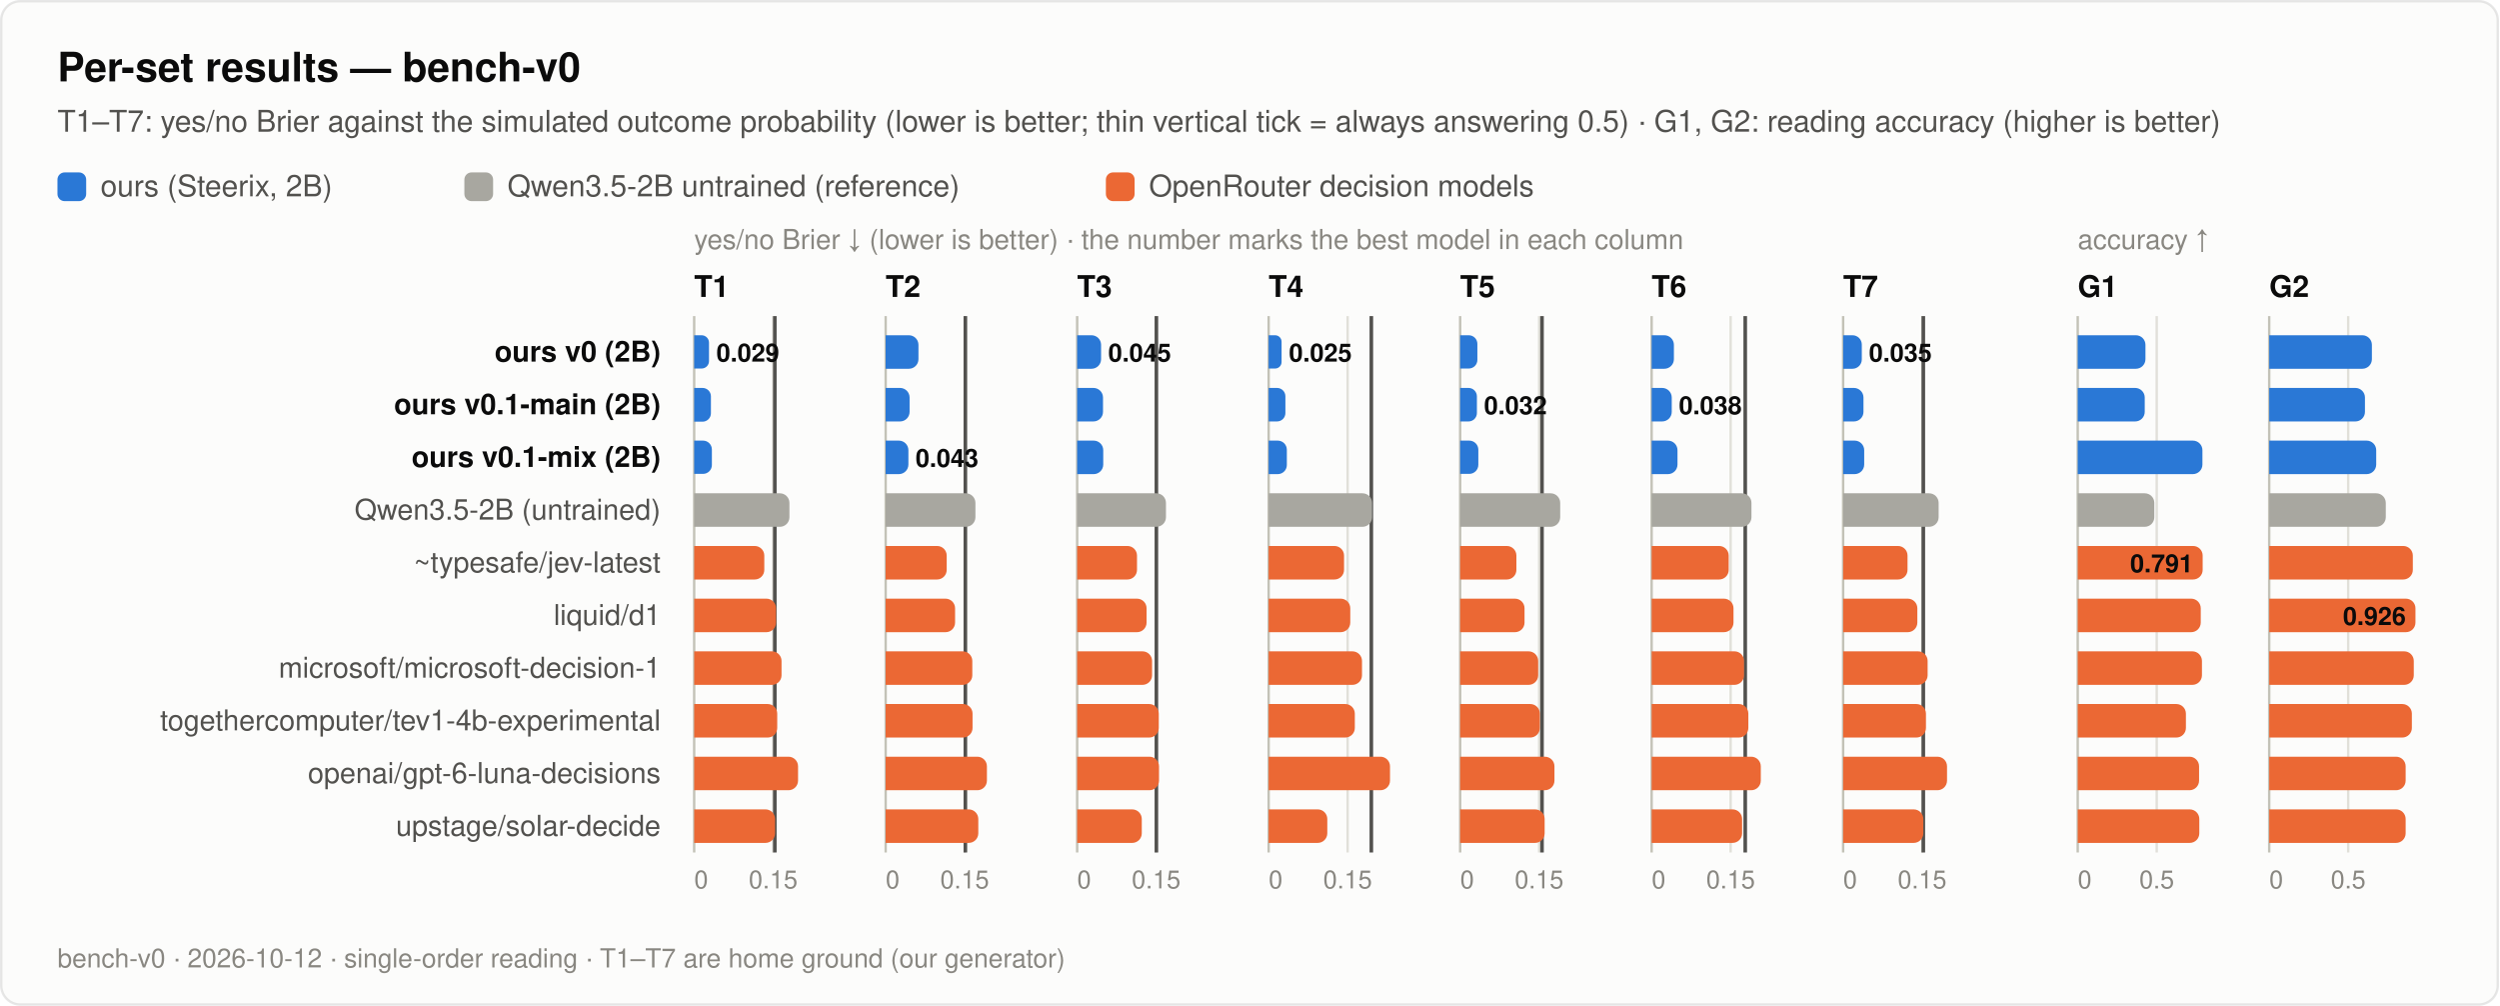
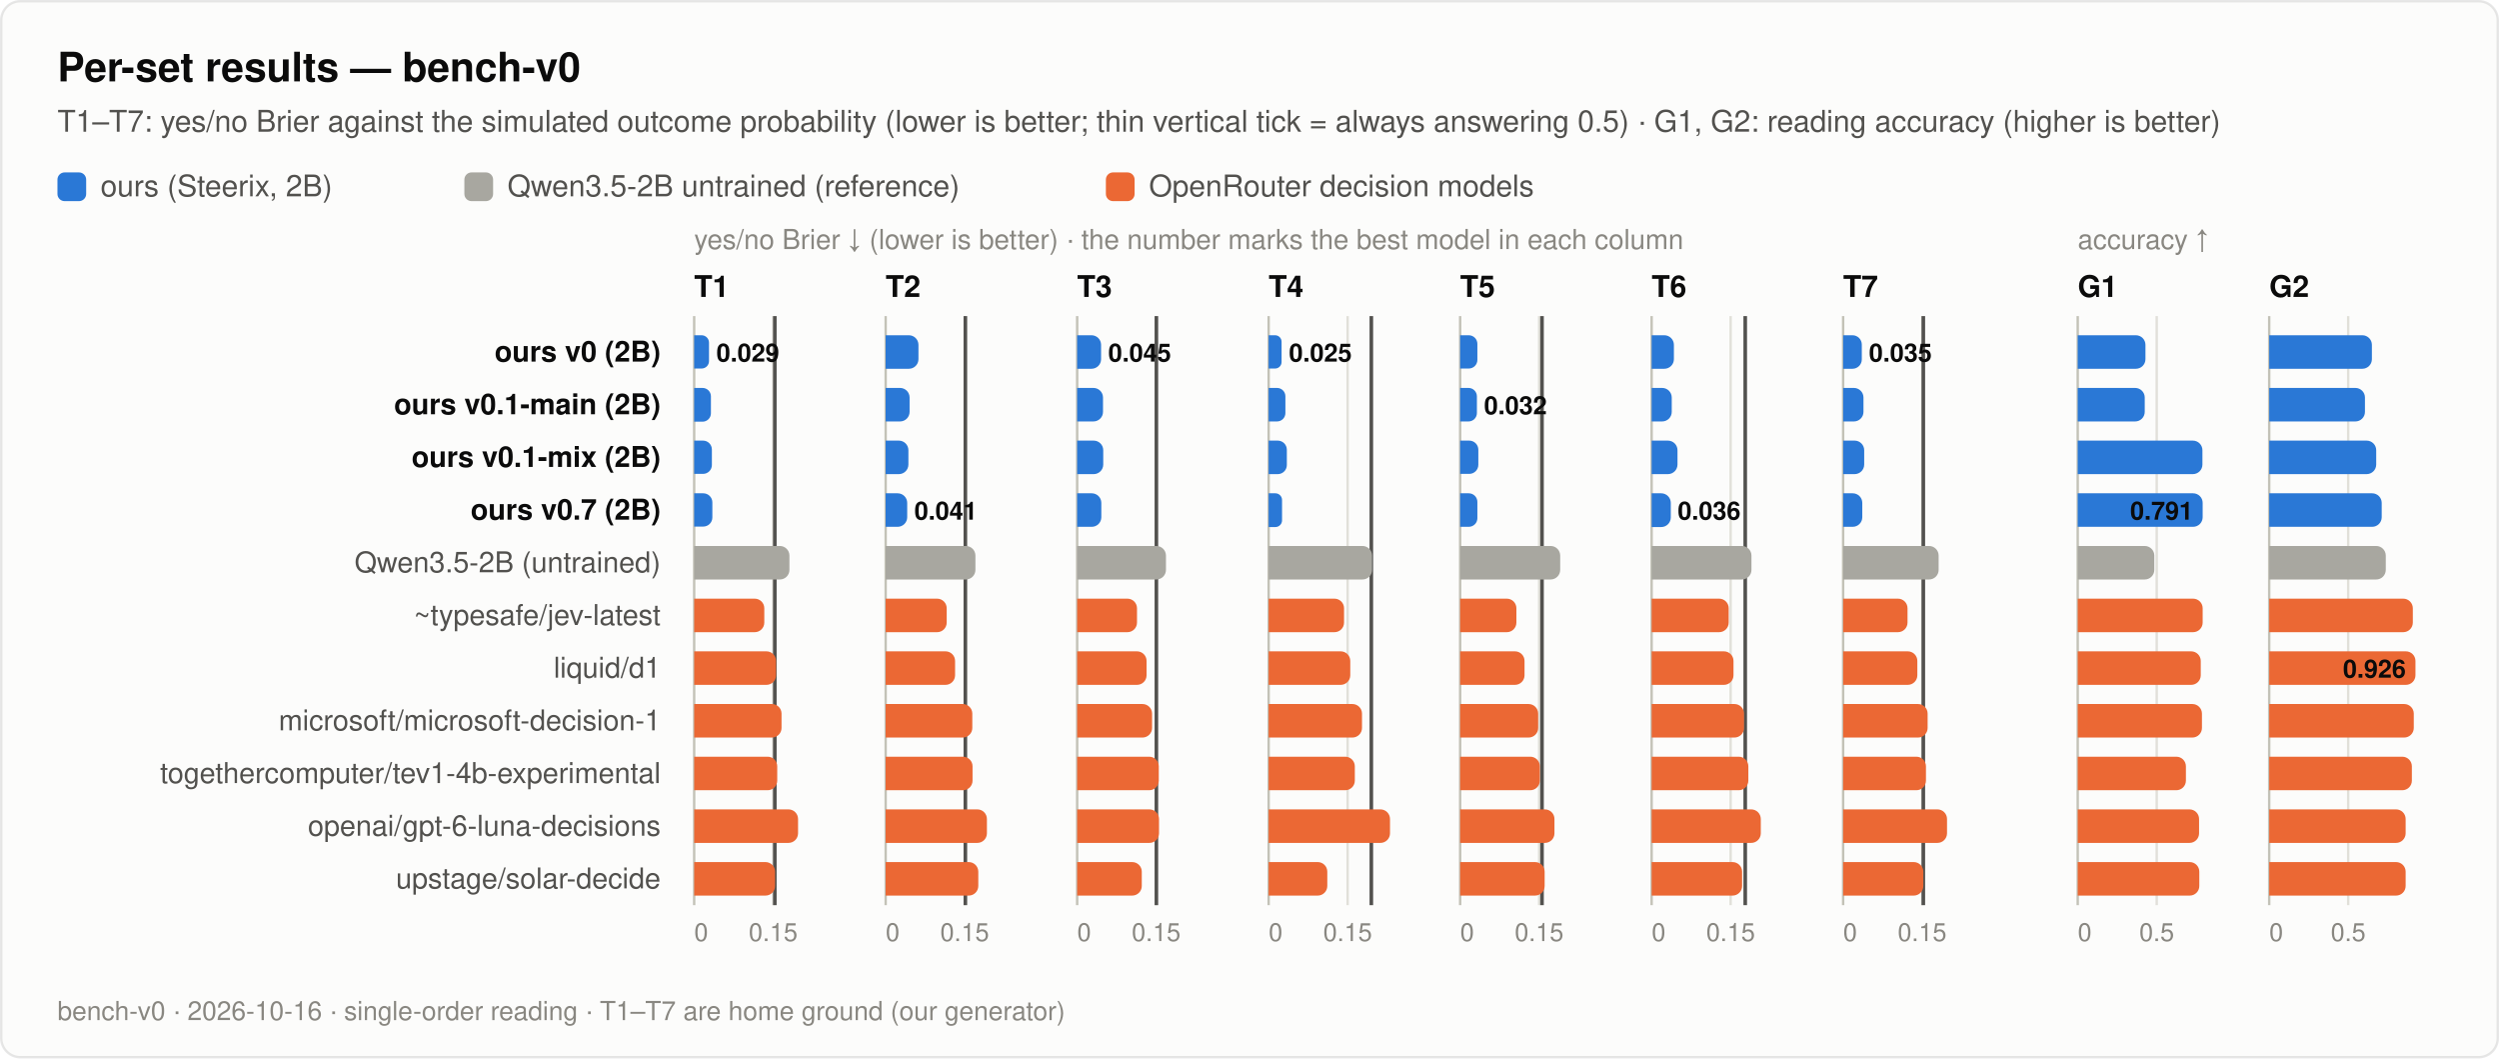
- <svg xmlns="http://www.w3.org/2000/svg" width="1044" height="420" viewBox="0 0 1044 420" role="img" aria-labelledby="t d" font-family="system-ui, -apple-system, &quot;Segoe UI&quot;, Helvetica, Arial, sans-serif">
-   <rect x="0.5" y="0.5" width="1043" height="419" rx="8" fill="#fcfcfb" stroke="rgba(11,11,11,0.10)" />
+ <svg xmlns="http://www.w3.org/2000/svg" width="1044" height="442" viewBox="0 0 1044 442" role="img" aria-labelledby="t d" font-family="system-ui, -apple-system, &quot;Segoe UI&quot;, Helvetica, Arial, sans-serif">
+   <rect x="0.5" y="0.5" width="1043" height="441" rx="8" fill="#fcfcfb" stroke="rgba(11,11,11,0.10)" />
  <text x="24" y="34" font-size="17" font-weight="600" fill="#0b0b0b">Per-set results — bench-v0</text>
  <text x="24" y="55" font-size="12.5" fill="#52514e">T1–T7: yes/no Brier against the simulated outcome probability (lower is better; thin vertical tick = always answering 0.5) · G1, G2: reading accuracy (higher is better)</text>
  <rect x="24" y="72" width="12" height="12" rx="3" fill="#2a78d6" />
  <text x="42" y="82" font-size="12.5" fill="#52514e">ours (Steerix, 2B)</text>
  <rect x="194.0" y="72" width="12" height="12" rx="3" fill="#a8a7a0" />
  <text x="212.0" y="82" font-size="12.5" fill="#52514e">Qwen3.5-2B untrained (reference)</text>
  <rect x="462.0" y="72" width="12" height="12" rx="3" fill="#eb6834" />
  <text x="480.0" y="82" font-size="12.5" fill="#52514e">OpenRouter decision models</text>
  <text x="290" y="124" font-size="12.5" font-weight="600" fill="#0b0b0b">T1</text>
-   <line x1="290" y1="132" x2="290" y2="356" stroke="#c3c2b7" stroke-width="1" />
-   <line x1="323.0" y1="132" x2="323.0" y2="356" stroke="#e1e0d9" stroke-width="1" />
-   <text x="290" y="371" font-size="10.5" fill="#898781">0</text>
-   <text x="323.0" y="371" text-anchor="middle" font-size="10.5" fill="#898781">0.15</text>
-   <line x1="323.7" y1="132" x2="323.7" y2="356" stroke="#52514e" stroke-width="1.5" />
+   <line x1="290" y1="132" x2="290" y2="378" stroke="#c3c2b7" stroke-width="1" />
+   <line x1="323.0" y1="132" x2="323.0" y2="378" stroke="#e1e0d9" stroke-width="1" />
+   <text x="290" y="393" font-size="10.5" fill="#898781">0</text>
+   <text x="323.0" y="393" text-anchor="middle" font-size="10.5" fill="#898781">0.15</text>
+   <line x1="323.7" y1="132" x2="323.7" y2="378" stroke="#52514e" stroke-width="1.5" />
  <path d="M290.0,140.0 h3.1 a3.1,3.1 0 0 1 3.1,3.1 v7.7 a3.1,3.1 0 0 1 -3.1,3.1 h-3.1 z" fill="#2a78d6" />
  <text x="299.3" y="151" font-size="10.5" font-weight="600" fill="#0b0b0b">0.029</text>
  <path d="M290.0,162.0 h3.5 a3.5,3.5 0 0 1 3.5,3.5 v7.1 a3.5,3.5 0 0 1 -3.5,3.5 h-3.5 z" fill="#2a78d6" />
  <path d="M290.0,184.0 h3.7 a3.7,3.7 0 0 1 3.7,3.7 v6.5 a3.7,3.7 0 0 1 -3.7,3.7 h-3.7 z" fill="#2a78d6" />
-   <path d="M290.0,206.0 h35.8 a4.0,4.0 0 0 1 4.0,4.0 v6.0 a4.0,4.0 0 0 1 -4.0,4.0 h-35.8 z" fill="#a8a7a0" />
-   <path d="M290.0,228.0 h25.3 a4.0,4.0 0 0 1 4.0,4.0 v6.0 a4.0,4.0 0 0 1 -4.0,4.0 h-25.3 z" fill="#eb6834" />
-   <path d="M290.0,250.0 h30.2 a4.0,4.0 0 0 1 4.0,4.0 v6.0 a4.0,4.0 0 0 1 -4.0,4.0 h-30.2 z" fill="#eb6834" />
-   <path d="M290.0,272.0 h32.5 a4.0,4.0 0 0 1 4.0,4.0 v6.0 a4.0,4.0 0 0 1 -4.0,4.0 h-32.5 z" fill="#eb6834" />
-   <path d="M290.0,294.0 h30.7 a4.0,4.0 0 0 1 4.0,4.0 v6.0 a4.0,4.0 0 0 1 -4.0,4.0 h-30.7 z" fill="#eb6834" />
-   <path d="M290.0,316.0 h39.4 a4.0,4.0 0 0 1 4.0,4.0 v6.0 a4.0,4.0 0 0 1 -4.0,4.0 h-39.4 z" fill="#eb6834" />
-   <path d="M290.0,338.0 h29.8 a4.0,4.0 0 0 1 4.0,4.0 v6.0 a4.0,4.0 0 0 1 -4.0,4.0 h-29.8 z" fill="#eb6834" />
+   <path d="M290.0,206.0 h3.8 a3.8,3.8 0 0 1 3.8,3.8 v6.3 a3.8,3.8 0 0 1 -3.8,3.8 h-3.8 z" fill="#2a78d6" />
+   <path d="M290.0,228.0 h35.8 a4.0,4.0 0 0 1 4.0,4.0 v6.0 a4.0,4.0 0 0 1 -4.0,4.0 h-35.8 z" fill="#a8a7a0" />
+   <path d="M290.0,250.0 h25.3 a4.0,4.0 0 0 1 4.0,4.0 v6.0 a4.0,4.0 0 0 1 -4.0,4.0 h-25.3 z" fill="#eb6834" />
+   <path d="M290.0,272.0 h30.2 a4.0,4.0 0 0 1 4.0,4.0 v6.0 a4.0,4.0 0 0 1 -4.0,4.0 h-30.2 z" fill="#eb6834" />
+   <path d="M290.0,294.0 h32.5 a4.0,4.0 0 0 1 4.0,4.0 v6.0 a4.0,4.0 0 0 1 -4.0,4.0 h-32.5 z" fill="#eb6834" />
+   <path d="M290.0,316.0 h30.7 a4.0,4.0 0 0 1 4.0,4.0 v6.0 a4.0,4.0 0 0 1 -4.0,4.0 h-30.7 z" fill="#eb6834" />
+   <path d="M290.0,338.0 h39.4 a4.0,4.0 0 0 1 4.0,4.0 v6.0 a4.0,4.0 0 0 1 -4.0,4.0 h-39.4 z" fill="#eb6834" />
+   <path d="M290.0,360.0 h29.8 a4.0,4.0 0 0 1 4.0,4.0 v6.0 a4.0,4.0 0 0 1 -4.0,4.0 h-29.8 z" fill="#eb6834" />
  <text x="370" y="124" font-size="12.5" font-weight="600" fill="#0b0b0b">T2</text>
-   <line x1="370" y1="132" x2="370" y2="356" stroke="#c3c2b7" stroke-width="1" />
-   <line x1="403.0" y1="132" x2="403.0" y2="356" stroke="#e1e0d9" stroke-width="1" />
-   <text x="370" y="371" font-size="10.5" fill="#898781">0</text>
-   <text x="403.0" y="371" text-anchor="middle" font-size="10.5" fill="#898781">0.15</text>
-   <line x1="403.3" y1="132" x2="403.3" y2="356" stroke="#52514e" stroke-width="1.5" />
+   <line x1="370" y1="132" x2="370" y2="378" stroke="#c3c2b7" stroke-width="1" />
+   <line x1="403.0" y1="132" x2="403.0" y2="378" stroke="#e1e0d9" stroke-width="1" />
+   <text x="370" y="393" font-size="10.5" fill="#898781">0</text>
+   <text x="403.0" y="393" text-anchor="middle" font-size="10.5" fill="#898781">0.15</text>
+   <line x1="403.3" y1="132" x2="403.3" y2="378" stroke="#52514e" stroke-width="1.5" />
  <path d="M370.0,140.0 h9.7 a4.0,4.0 0 0 1 4.0,4.0 v6.0 a4.0,4.0 0 0 1 -4.0,4.0 h-9.7 z" fill="#2a78d6" />
  <path d="M370.0,162.0 h6.0 a4.0,4.0 0 0 1 4.0,4.0 v6.0 a4.0,4.0 0 0 1 -4.0,4.0 h-6.0 z" fill="#2a78d6" />
  <path d="M370.0,184.0 h5.5 a4.0,4.0 0 0 1 4.0,4.0 v6.0 a4.0,4.0 0 0 1 -4.0,4.0 h-5.5 z" fill="#2a78d6" />
-   <text x="382.5" y="195" font-size="10.5" font-weight="600" fill="#0b0b0b">0.043</text>
-   <path d="M370.0,206.0 h33.5 a4.0,4.0 0 0 1 4.0,4.0 v6.0 a4.0,4.0 0 0 1 -4.0,4.0 h-33.5 z" fill="#a8a7a0" />
-   <path d="M370.0,228.0 h21.5 a4.0,4.0 0 0 1 4.0,4.0 v6.0 a4.0,4.0 0 0 1 -4.0,4.0 h-21.5 z" fill="#eb6834" />
-   <path d="M370.0,250.0 h25.0 a4.0,4.0 0 0 1 4.0,4.0 v6.0 a4.0,4.0 0 0 1 -4.0,4.0 h-25.0 z" fill="#eb6834" />
-   <path d="M370.0,272.0 h32.2 a4.0,4.0 0 0 1 4.0,4.0 v6.0 a4.0,4.0 0 0 1 -4.0,4.0 h-32.2 z" fill="#eb6834" />
-   <path d="M370.0,294.0 h32.3 a4.0,4.0 0 0 1 4.0,4.0 v6.0 a4.0,4.0 0 0 1 -4.0,4.0 h-32.3 z" fill="#eb6834" />
-   <path d="M370.0,316.0 h38.3 a4.0,4.0 0 0 1 4.0,4.0 v6.0 a4.0,4.0 0 0 1 -4.0,4.0 h-38.3 z" fill="#eb6834" />
-   <path d="M370.0,338.0 h34.7 a4.0,4.0 0 0 1 4.0,4.0 v6.0 a4.0,4.0 0 0 1 -4.0,4.0 h-34.7 z" fill="#eb6834" />
+   <path d="M370.0,206.0 h5.0 a4.0,4.0 0 0 1 4.0,4.0 v6.0 a4.0,4.0 0 0 1 -4.0,4.0 h-5.0 z" fill="#2a78d6" />
+   <text x="382.0" y="217" font-size="10.5" font-weight="600" fill="#0b0b0b">0.041</text>
+   <path d="M370.0,228.0 h33.5 a4.0,4.0 0 0 1 4.0,4.0 v6.0 a4.0,4.0 0 0 1 -4.0,4.0 h-33.5 z" fill="#a8a7a0" />
+   <path d="M370.0,250.0 h21.5 a4.0,4.0 0 0 1 4.0,4.0 v6.0 a4.0,4.0 0 0 1 -4.0,4.0 h-21.5 z" fill="#eb6834" />
+   <path d="M370.0,272.0 h25.0 a4.0,4.0 0 0 1 4.0,4.0 v6.0 a4.0,4.0 0 0 1 -4.0,4.0 h-25.0 z" fill="#eb6834" />
+   <path d="M370.0,294.0 h32.2 a4.0,4.0 0 0 1 4.0,4.0 v6.0 a4.0,4.0 0 0 1 -4.0,4.0 h-32.2 z" fill="#eb6834" />
+   <path d="M370.0,316.0 h32.3 a4.0,4.0 0 0 1 4.0,4.0 v6.0 a4.0,4.0 0 0 1 -4.0,4.0 h-32.3 z" fill="#eb6834" />
+   <path d="M370.0,338.0 h38.3 a4.0,4.0 0 0 1 4.0,4.0 v6.0 a4.0,4.0 0 0 1 -4.0,4.0 h-38.3 z" fill="#eb6834" />
+   <path d="M370.0,360.0 h34.7 a4.0,4.0 0 0 1 4.0,4.0 v6.0 a4.0,4.0 0 0 1 -4.0,4.0 h-34.7 z" fill="#eb6834" />
  <text x="450" y="124" font-size="12.5" font-weight="600" fill="#0b0b0b">T3</text>
-   <line x1="450" y1="132" x2="450" y2="356" stroke="#c3c2b7" stroke-width="1" />
-   <line x1="483.0" y1="132" x2="483.0" y2="356" stroke="#e1e0d9" stroke-width="1" />
-   <text x="450" y="371" font-size="10.5" fill="#898781">0</text>
-   <text x="483.0" y="371" text-anchor="middle" font-size="10.5" fill="#898781">0.15</text>
-   <line x1="483.1" y1="132" x2="483.1" y2="356" stroke="#52514e" stroke-width="1.5" />
+   <line x1="450" y1="132" x2="450" y2="378" stroke="#c3c2b7" stroke-width="1" />
+   <line x1="483.0" y1="132" x2="483.0" y2="378" stroke="#e1e0d9" stroke-width="1" />
+   <text x="450" y="393" font-size="10.5" fill="#898781">0</text>
+   <text x="483.0" y="393" text-anchor="middle" font-size="10.5" fill="#898781">0.15</text>
+   <line x1="483.1" y1="132" x2="483.1" y2="378" stroke="#52514e" stroke-width="1.5" />
  <path d="M450.0,140.0 h6.0 a4.0,4.0 0 0 1 4.0,4.0 v6.0 a4.0,4.0 0 0 1 -4.0,4.0 h-6.0 z" fill="#2a78d6" />
  <text x="463.0" y="151" font-size="10.5" font-weight="600" fill="#0b0b0b">0.045</text>
  <path d="M450.0,162.0 h6.8 a4.0,4.0 0 0 1 4.0,4.0 v6.0 a4.0,4.0 0 0 1 -4.0,4.0 h-6.8 z" fill="#2a78d6" />
  <path d="M450.0,184.0 h6.9 a4.0,4.0 0 0 1 4.0,4.0 v6.0 a4.0,4.0 0 0 1 -4.0,4.0 h-6.9 z" fill="#2a78d6" />
-   <path d="M450.0,206.0 h33.1 a4.0,4.0 0 0 1 4.0,4.0 v6.0 a4.0,4.0 0 0 1 -4.0,4.0 h-33.1 z" fill="#a8a7a0" />
-   <path d="M450.0,228.0 h21.0 a4.0,4.0 0 0 1 4.0,4.0 v6.0 a4.0,4.0 0 0 1 -4.0,4.0 h-21.0 z" fill="#eb6834" />
-   <path d="M450.0,250.0 h25.0 a4.0,4.0 0 0 1 4.0,4.0 v6.0 a4.0,4.0 0 0 1 -4.0,4.0 h-25.0 z" fill="#eb6834" />
-   <path d="M450.0,272.0 h27.3 a4.0,4.0 0 0 1 4.0,4.0 v6.0 a4.0,4.0 0 0 1 -4.0,4.0 h-27.3 z" fill="#eb6834" />
-   <path d="M450.0,294.0 h30.1 a4.0,4.0 0 0 1 4.0,4.0 v6.0 a4.0,4.0 0 0 1 -4.0,4.0 h-30.1 z" fill="#eb6834" />
-   <path d="M450.0,316.0 h30.2 a4.0,4.0 0 0 1 4.0,4.0 v6.0 a4.0,4.0 0 0 1 -4.0,4.0 h-30.2 z" fill="#eb6834" />
-   <path d="M450.0,338.0 h23.0 a4.0,4.0 0 0 1 4.0,4.0 v6.0 a4.0,4.0 0 0 1 -4.0,4.0 h-23.0 z" fill="#eb6834" />
+   <path d="M450.0,206.0 h6.1 a4.0,4.0 0 0 1 4.0,4.0 v6.0 a4.0,4.0 0 0 1 -4.0,4.0 h-6.1 z" fill="#2a78d6" />
+   <path d="M450.0,228.0 h33.1 a4.0,4.0 0 0 1 4.0,4.0 v6.0 a4.0,4.0 0 0 1 -4.0,4.0 h-33.1 z" fill="#a8a7a0" />
+   <path d="M450.0,250.0 h21.0 a4.0,4.0 0 0 1 4.0,4.0 v6.0 a4.0,4.0 0 0 1 -4.0,4.0 h-21.0 z" fill="#eb6834" />
+   <path d="M450.0,272.0 h25.0 a4.0,4.0 0 0 1 4.0,4.0 v6.0 a4.0,4.0 0 0 1 -4.0,4.0 h-25.0 z" fill="#eb6834" />
+   <path d="M450.0,294.0 h27.3 a4.0,4.0 0 0 1 4.0,4.0 v6.0 a4.0,4.0 0 0 1 -4.0,4.0 h-27.3 z" fill="#eb6834" />
+   <path d="M450.0,316.0 h30.1 a4.0,4.0 0 0 1 4.0,4.0 v6.0 a4.0,4.0 0 0 1 -4.0,4.0 h-30.1 z" fill="#eb6834" />
+   <path d="M450.0,338.0 h30.2 a4.0,4.0 0 0 1 4.0,4.0 v6.0 a4.0,4.0 0 0 1 -4.0,4.0 h-30.2 z" fill="#eb6834" />
+   <path d="M450.0,360.0 h23.0 a4.0,4.0 0 0 1 4.0,4.0 v6.0 a4.0,4.0 0 0 1 -4.0,4.0 h-23.0 z" fill="#eb6834" />
  <text x="530" y="124" font-size="12.5" font-weight="600" fill="#0b0b0b">T4</text>
-   <line x1="530" y1="132" x2="530" y2="356" stroke="#c3c2b7" stroke-width="1" />
-   <line x1="563.0" y1="132" x2="563.0" y2="356" stroke="#e1e0d9" stroke-width="1" />
-   <text x="530" y="371" font-size="10.5" fill="#898781">0</text>
-   <text x="563.0" y="371" text-anchor="middle" font-size="10.5" fill="#898781">0.15</text>
-   <line x1="572.9" y1="132" x2="572.9" y2="356" stroke="#52514e" stroke-width="1.5" />
+   <line x1="530" y1="132" x2="530" y2="378" stroke="#c3c2b7" stroke-width="1" />
+   <line x1="563.0" y1="132" x2="563.0" y2="378" stroke="#e1e0d9" stroke-width="1" />
+   <text x="530" y="393" font-size="10.5" fill="#898781">0</text>
+   <text x="563.0" y="393" text-anchor="middle" font-size="10.5" fill="#898781">0.15</text>
+   <line x1="572.9" y1="132" x2="572.9" y2="378" stroke="#52514e" stroke-width="1.5" />
  <path d="M530.0,140.0 h2.7 a2.7,2.7 0 0 1 2.7,2.7 v8.5 a2.7,2.7 0 0 1 -2.7,2.7 h-2.7 z" fill="#2a78d6" />
  <text x="538.5" y="151" font-size="10.5" font-weight="600" fill="#0b0b0b">0.025</text>
  <path d="M530.0,162.0 h3.5 a3.5,3.5 0 0 1 3.5,3.5 v7.0 a3.5,3.5 0 0 1 -3.5,3.5 h-3.5 z" fill="#2a78d6" />
  <path d="M530.0,184.0 h3.8 a3.8,3.8 0 0 1 3.8,3.8 v6.4 a3.8,3.8 0 0 1 -3.8,3.8 h-3.8 z" fill="#2a78d6" />
-   <path d="M530.0,206.0 h39.2 a4.0,4.0 0 0 1 4.0,4.0 v6.0 a4.0,4.0 0 0 1 -4.0,4.0 h-39.2 z" fill="#a8a7a0" />
-   <path d="M530.0,228.0 h27.5 a4.0,4.0 0 0 1 4.0,4.0 v6.0 a4.0,4.0 0 0 1 -4.0,4.0 h-27.5 z" fill="#eb6834" />
-   <path d="M530.0,250.0 h30.1 a4.0,4.0 0 0 1 4.0,4.0 v6.0 a4.0,4.0 0 0 1 -4.0,4.0 h-30.1 z" fill="#eb6834" />
-   <path d="M530.0,272.0 h35.0 a4.0,4.0 0 0 1 4.0,4.0 v6.0 a4.0,4.0 0 0 1 -4.0,4.0 h-35.0 z" fill="#eb6834" />
-   <path d="M530.0,294.0 h32.0 a4.0,4.0 0 0 1 4.0,4.0 v6.0 a4.0,4.0 0 0 1 -4.0,4.0 h-32.0 z" fill="#eb6834" />
-   <path d="M530.0,316.0 h46.7 a4.0,4.0 0 0 1 4.0,4.0 v6.0 a4.0,4.0 0 0 1 -4.0,4.0 h-46.7 z" fill="#eb6834" />
-   <path d="M530.0,338.0 h20.5 a4.0,4.0 0 0 1 4.0,4.0 v6.0 a4.0,4.0 0 0 1 -4.0,4.0 h-20.5 z" fill="#eb6834" />
+   <path d="M530.0,206.0 h2.8 a2.8,2.8 0 0 1 2.8,2.8 v8.5 a2.8,2.8 0 0 1 -2.8,2.8 h-2.8 z" fill="#2a78d6" />
+   <path d="M530.0,228.0 h39.2 a4.0,4.0 0 0 1 4.0,4.0 v6.0 a4.0,4.0 0 0 1 -4.0,4.0 h-39.2 z" fill="#a8a7a0" />
+   <path d="M530.0,250.0 h27.5 a4.0,4.0 0 0 1 4.0,4.0 v6.0 a4.0,4.0 0 0 1 -4.0,4.0 h-27.5 z" fill="#eb6834" />
+   <path d="M530.0,272.0 h30.1 a4.0,4.0 0 0 1 4.0,4.0 v6.0 a4.0,4.0 0 0 1 -4.0,4.0 h-30.1 z" fill="#eb6834" />
+   <path d="M530.0,294.0 h35.0 a4.0,4.0 0 0 1 4.0,4.0 v6.0 a4.0,4.0 0 0 1 -4.0,4.0 h-35.0 z" fill="#eb6834" />
+   <path d="M530.0,316.0 h32.0 a4.0,4.0 0 0 1 4.0,4.0 v6.0 a4.0,4.0 0 0 1 -4.0,4.0 h-32.0 z" fill="#eb6834" />
+   <path d="M530.0,338.0 h46.7 a4.0,4.0 0 0 1 4.0,4.0 v6.0 a4.0,4.0 0 0 1 -4.0,4.0 h-46.7 z" fill="#eb6834" />
+   <path d="M530.0,360.0 h20.5 a4.0,4.0 0 0 1 4.0,4.0 v6.0 a4.0,4.0 0 0 1 -4.0,4.0 h-20.5 z" fill="#eb6834" />
  <text x="610" y="124" font-size="12.5" font-weight="600" fill="#0b0b0b">T5</text>
-   <line x1="610" y1="132" x2="610" y2="356" stroke="#c3c2b7" stroke-width="1" />
-   <line x1="643.0" y1="132" x2="643.0" y2="356" stroke="#e1e0d9" stroke-width="1" />
-   <text x="610" y="371" font-size="10.5" fill="#898781">0</text>
-   <text x="643.0" y="371" text-anchor="middle" font-size="10.5" fill="#898781">0.15</text>
-   <line x1="644.2" y1="132" x2="644.2" y2="356" stroke="#52514e" stroke-width="1.5" />
+   <line x1="610" y1="132" x2="610" y2="378" stroke="#c3c2b7" stroke-width="1" />
+   <line x1="643.0" y1="132" x2="643.0" y2="378" stroke="#e1e0d9" stroke-width="1" />
+   <text x="610" y="393" font-size="10.5" fill="#898781">0</text>
+   <text x="643.0" y="393" text-anchor="middle" font-size="10.5" fill="#898781">0.15</text>
+   <line x1="644.2" y1="132" x2="644.2" y2="378" stroke="#52514e" stroke-width="1.5" />
  <path d="M610.0,140.0 h3.6 a3.6,3.6 0 0 1 3.6,3.6 v6.7 a3.6,3.6 0 0 1 -3.6,3.6 h-3.6 z" fill="#2a78d6" />
  <path d="M610.0,162.0 h3.5 a3.5,3.5 0 0 1 3.5,3.5 v7.0 a3.5,3.5 0 0 1 -3.5,3.5 h-3.5 z" fill="#2a78d6" />
  <text x="620.0" y="173" font-size="10.5" font-weight="600" fill="#0b0b0b">0.032</text>
  <path d="M610.0,184.0 h3.8 a3.8,3.8 0 0 1 3.8,3.8 v6.3 a3.8,3.8 0 0 1 -3.8,3.8 h-3.8 z" fill="#2a78d6" />
-   <path d="M610.0,206.0 h37.8 a4.0,4.0 0 0 1 4.0,4.0 v6.0 a4.0,4.0 0 0 1 -4.0,4.0 h-37.8 z" fill="#a8a7a0" />
-   <path d="M610.0,228.0 h19.5 a4.0,4.0 0 0 1 4.0,4.0 v6.0 a4.0,4.0 0 0 1 -4.0,4.0 h-19.5 z" fill="#eb6834" />
-   <path d="M610.0,250.0 h22.9 a4.0,4.0 0 0 1 4.0,4.0 v6.0 a4.0,4.0 0 0 1 -4.0,4.0 h-22.9 z" fill="#eb6834" />
-   <path d="M610.0,272.0 h28.6 a4.0,4.0 0 0 1 4.0,4.0 v6.0 a4.0,4.0 0 0 1 -4.0,4.0 h-28.6 z" fill="#eb6834" />
-   <path d="M610.0,294.0 h29.3 a4.0,4.0 0 0 1 4.0,4.0 v6.0 a4.0,4.0 0 0 1 -4.0,4.0 h-29.3 z" fill="#eb6834" />
-   <path d="M610.0,316.0 h35.4 a4.0,4.0 0 0 1 4.0,4.0 v6.0 a4.0,4.0 0 0 1 -4.0,4.0 h-35.4 z" fill="#eb6834" />
-   <path d="M610.0,338.0 h31.3 a4.0,4.0 0 0 1 4.0,4.0 v6.0 a4.0,4.0 0 0 1 -4.0,4.0 h-31.3 z" fill="#eb6834" />
+   <path d="M610.0,206.0 h3.6 a3.6,3.6 0 0 1 3.6,3.6 v6.8 a3.6,3.6 0 0 1 -3.6,3.6 h-3.6 z" fill="#2a78d6" />
+   <path d="M610.0,228.0 h37.8 a4.0,4.0 0 0 1 4.0,4.0 v6.0 a4.0,4.0 0 0 1 -4.0,4.0 h-37.8 z" fill="#a8a7a0" />
+   <path d="M610.0,250.0 h19.5 a4.0,4.0 0 0 1 4.0,4.0 v6.0 a4.0,4.0 0 0 1 -4.0,4.0 h-19.5 z" fill="#eb6834" />
+   <path d="M610.0,272.0 h22.9 a4.0,4.0 0 0 1 4.0,4.0 v6.0 a4.0,4.0 0 0 1 -4.0,4.0 h-22.9 z" fill="#eb6834" />
+   <path d="M610.0,294.0 h28.6 a4.0,4.0 0 0 1 4.0,4.0 v6.0 a4.0,4.0 0 0 1 -4.0,4.0 h-28.6 z" fill="#eb6834" />
+   <path d="M610.0,316.0 h29.3 a4.0,4.0 0 0 1 4.0,4.0 v6.0 a4.0,4.0 0 0 1 -4.0,4.0 h-29.3 z" fill="#eb6834" />
+   <path d="M610.0,338.0 h35.4 a4.0,4.0 0 0 1 4.0,4.0 v6.0 a4.0,4.0 0 0 1 -4.0,4.0 h-35.4 z" fill="#eb6834" />
+   <path d="M610.0,360.0 h31.3 a4.0,4.0 0 0 1 4.0,4.0 v6.0 a4.0,4.0 0 0 1 -4.0,4.0 h-31.3 z" fill="#eb6834" />
  <text x="690" y="124" font-size="12.5" font-weight="600" fill="#0b0b0b">T6</text>
-   <line x1="690" y1="132" x2="690" y2="356" stroke="#c3c2b7" stroke-width="1" />
-   <line x1="723.0" y1="132" x2="723.0" y2="356" stroke="#e1e0d9" stroke-width="1" />
-   <text x="690" y="371" font-size="10.5" fill="#898781">0</text>
-   <text x="723.0" y="371" text-anchor="middle" font-size="10.5" fill="#898781">0.15</text>
-   <line x1="729.1" y1="132" x2="729.1" y2="356" stroke="#52514e" stroke-width="1.5" />
+   <line x1="690" y1="132" x2="690" y2="378" stroke="#c3c2b7" stroke-width="1" />
+   <line x1="723.0" y1="132" x2="723.0" y2="378" stroke="#e1e0d9" stroke-width="1" />
+   <text x="690" y="393" font-size="10.5" fill="#898781">0</text>
+   <text x="723.0" y="393" text-anchor="middle" font-size="10.5" fill="#898781">0.15</text>
+   <line x1="729.1" y1="132" x2="729.1" y2="378" stroke="#52514e" stroke-width="1.5" />
  <path d="M690.0,140.0 h5.3 a4.0,4.0 0 0 1 4.0,4.0 v6.0 a4.0,4.0 0 0 1 -4.0,4.0 h-5.3 z" fill="#2a78d6" />
  <path d="M690.0,162.0 h4.4 a4.0,4.0 0 0 1 4.0,4.0 v6.0 a4.0,4.0 0 0 1 -4.0,4.0 h-4.4 z" fill="#2a78d6" />
-   <text x="701.4" y="173" font-size="10.5" font-weight="600" fill="#0b0b0b">0.038</text>
  <path d="M690.0,184.0 h6.8 a4.0,4.0 0 0 1 4.0,4.0 v6.0 a4.0,4.0 0 0 1 -4.0,4.0 h-6.8 z" fill="#2a78d6" />
-   <path d="M690.0,206.0 h37.7 a4.0,4.0 0 0 1 4.0,4.0 v6.0 a4.0,4.0 0 0 1 -4.0,4.0 h-37.7 z" fill="#a8a7a0" />
-   <path d="M690.0,228.0 h28.2 a4.0,4.0 0 0 1 4.0,4.0 v6.0 a4.0,4.0 0 0 1 -4.0,4.0 h-28.2 z" fill="#eb6834" />
-   <path d="M690.0,250.0 h30.2 a4.0,4.0 0 0 1 4.0,4.0 v6.0 a4.0,4.0 0 0 1 -4.0,4.0 h-30.2 z" fill="#eb6834" />
-   <path d="M690.0,272.0 h34.6 a4.0,4.0 0 0 1 4.0,4.0 v6.0 a4.0,4.0 0 0 1 -4.0,4.0 h-34.6 z" fill="#eb6834" />
-   <path d="M690.0,294.0 h36.4 a4.0,4.0 0 0 1 4.0,4.0 v6.0 a4.0,4.0 0 0 1 -4.0,4.0 h-36.4 z" fill="#eb6834" />
-   <path d="M690.0,316.0 h41.6 a4.0,4.0 0 0 1 4.0,4.0 v6.0 a4.0,4.0 0 0 1 -4.0,4.0 h-41.6 z" fill="#eb6834" />
-   <path d="M690.0,338.0 h33.8 a4.0,4.0 0 0 1 4.0,4.0 v6.0 a4.0,4.0 0 0 1 -4.0,4.0 h-33.8 z" fill="#eb6834" />
+   <path d="M690.0,206.0 h4.0 a4.0,4.0 0 0 1 4.0,4.0 v6.1 a4.0,4.0 0 0 1 -4.0,4.0 h-4.0 z" fill="#2a78d6" />
+   <text x="700.9" y="217" font-size="10.5" font-weight="600" fill="#0b0b0b">0.036</text>
+   <path d="M690.0,228.0 h37.7 a4.0,4.0 0 0 1 4.0,4.0 v6.0 a4.0,4.0 0 0 1 -4.0,4.0 h-37.7 z" fill="#a8a7a0" />
+   <path d="M690.0,250.0 h28.2 a4.0,4.0 0 0 1 4.0,4.0 v6.0 a4.0,4.0 0 0 1 -4.0,4.0 h-28.2 z" fill="#eb6834" />
+   <path d="M690.0,272.0 h30.2 a4.0,4.0 0 0 1 4.0,4.0 v6.0 a4.0,4.0 0 0 1 -4.0,4.0 h-30.2 z" fill="#eb6834" />
+   <path d="M690.0,294.0 h34.6 a4.0,4.0 0 0 1 4.0,4.0 v6.0 a4.0,4.0 0 0 1 -4.0,4.0 h-34.6 z" fill="#eb6834" />
+   <path d="M690.0,316.0 h36.4 a4.0,4.0 0 0 1 4.0,4.0 v6.0 a4.0,4.0 0 0 1 -4.0,4.0 h-36.4 z" fill="#eb6834" />
+   <path d="M690.0,338.0 h41.6 a4.0,4.0 0 0 1 4.0,4.0 v6.0 a4.0,4.0 0 0 1 -4.0,4.0 h-41.6 z" fill="#eb6834" />
+   <path d="M690.0,360.0 h33.8 a4.0,4.0 0 0 1 4.0,4.0 v6.0 a4.0,4.0 0 0 1 -4.0,4.0 h-33.8 z" fill="#eb6834" />
  <text x="770" y="124" font-size="12.5" font-weight="600" fill="#0b0b0b">T7</text>
-   <line x1="770" y1="132" x2="770" y2="356" stroke="#c3c2b7" stroke-width="1" />
-   <line x1="803.0" y1="132" x2="803.0" y2="356" stroke="#e1e0d9" stroke-width="1" />
-   <text x="770" y="371" font-size="10.5" fill="#898781">0</text>
-   <text x="803.0" y="371" text-anchor="middle" font-size="10.5" fill="#898781">0.15</text>
-   <line x1="803.5" y1="132" x2="803.5" y2="356" stroke="#52514e" stroke-width="1.5" />
+   <line x1="770" y1="132" x2="770" y2="378" stroke="#c3c2b7" stroke-width="1" />
+   <line x1="803.0" y1="132" x2="803.0" y2="378" stroke="#e1e0d9" stroke-width="1" />
+   <text x="770" y="393" font-size="10.5" fill="#898781">0</text>
+   <text x="803.0" y="393" text-anchor="middle" font-size="10.5" fill="#898781">0.15</text>
+   <line x1="803.5" y1="132" x2="803.5" y2="378" stroke="#52514e" stroke-width="1.5" />
  <path d="M770.0,140.0 h3.9 a3.9,3.9 0 0 1 3.9,3.9 v6.2 a3.9,3.9 0 0 1 -3.9,3.9 h-3.9 z" fill="#2a78d6" />
  <text x="780.8" y="151" font-size="10.5" font-weight="600" fill="#0b0b0b">0.035</text>
  <path d="M770.0,162.0 h4.5 a4.0,4.0 0 0 1 4.0,4.0 v6.0 a4.0,4.0 0 0 1 -4.0,4.0 h-4.5 z" fill="#2a78d6" />
  <path d="M770.0,184.0 h4.8 a4.0,4.0 0 0 1 4.0,4.0 v6.0 a4.0,4.0 0 0 1 -4.0,4.0 h-4.8 z" fill="#2a78d6" />
-   <path d="M770.0,206.0 h35.9 a4.0,4.0 0 0 1 4.0,4.0 v6.0 a4.0,4.0 0 0 1 -4.0,4.0 h-35.9 z" fill="#a8a7a0" />
-   <path d="M770.0,228.0 h22.9 a4.0,4.0 0 0 1 4.0,4.0 v6.0 a4.0,4.0 0 0 1 -4.0,4.0 h-22.9 z" fill="#eb6834" />
-   <path d="M770.0,250.0 h27.0 a4.0,4.0 0 0 1 4.0,4.0 v6.0 a4.0,4.0 0 0 1 -4.0,4.0 h-27.0 z" fill="#eb6834" />
-   <path d="M770.0,272.0 h31.3 a4.0,4.0 0 0 1 4.0,4.0 v6.0 a4.0,4.0 0 0 1 -4.0,4.0 h-31.3 z" fill="#eb6834" />
-   <path d="M770.0,294.0 h30.6 a4.0,4.0 0 0 1 4.0,4.0 v6.0 a4.0,4.0 0 0 1 -4.0,4.0 h-30.6 z" fill="#eb6834" />
-   <path d="M770.0,316.0 h39.4 a4.0,4.0 0 0 1 4.0,4.0 v6.0 a4.0,4.0 0 0 1 -4.0,4.0 h-39.4 z" fill="#eb6834" />
-   <path d="M770.0,338.0 h29.5 a4.0,4.0 0 0 1 4.0,4.0 v6.0 a4.0,4.0 0 0 1 -4.0,4.0 h-29.5 z" fill="#eb6834" />
+   <path d="M770.0,206.0 h4.0 a4.0,4.0 0 0 1 4.0,4.0 v6.0 a4.0,4.0 0 0 1 -4.0,4.0 h-4.0 z" fill="#2a78d6" />
+   <path d="M770.0,228.0 h35.9 a4.0,4.0 0 0 1 4.0,4.0 v6.0 a4.0,4.0 0 0 1 -4.0,4.0 h-35.9 z" fill="#a8a7a0" />
+   <path d="M770.0,250.0 h22.9 a4.0,4.0 0 0 1 4.0,4.0 v6.0 a4.0,4.0 0 0 1 -4.0,4.0 h-22.9 z" fill="#eb6834" />
+   <path d="M770.0,272.0 h27.0 a4.0,4.0 0 0 1 4.0,4.0 v6.0 a4.0,4.0 0 0 1 -4.0,4.0 h-27.0 z" fill="#eb6834" />
+   <path d="M770.0,294.0 h31.3 a4.0,4.0 0 0 1 4.0,4.0 v6.0 a4.0,4.0 0 0 1 -4.0,4.0 h-31.3 z" fill="#eb6834" />
+   <path d="M770.0,316.0 h30.6 a4.0,4.0 0 0 1 4.0,4.0 v6.0 a4.0,4.0 0 0 1 -4.0,4.0 h-30.6 z" fill="#eb6834" />
+   <path d="M770.0,338.0 h39.4 a4.0,4.0 0 0 1 4.0,4.0 v6.0 a4.0,4.0 0 0 1 -4.0,4.0 h-39.4 z" fill="#eb6834" />
+   <path d="M770.0,360.0 h29.5 a4.0,4.0 0 0 1 4.0,4.0 v6.0 a4.0,4.0 0 0 1 -4.0,4.0 h-29.5 z" fill="#eb6834" />
  <text x="868" y="124" font-size="12.5" font-weight="600" fill="#0b0b0b">G1</text>
-   <line x1="868" y1="132" x2="868" y2="356" stroke="#c3c2b7" stroke-width="1" />
-   <line x1="901.0" y1="132" x2="901.0" y2="356" stroke="#e1e0d9" stroke-width="1" />
-   <text x="868" y="371" font-size="10.5" fill="#898781">0</text>
-   <text x="901.0" y="371" text-anchor="middle" font-size="10.5" fill="#898781">0.5</text>
+   <line x1="868" y1="132" x2="868" y2="378" stroke="#c3c2b7" stroke-width="1" />
+   <line x1="901.0" y1="132" x2="901.0" y2="378" stroke="#e1e0d9" stroke-width="1" />
+   <text x="868" y="393" font-size="10.5" fill="#898781">0</text>
+   <text x="901.0" y="393" text-anchor="middle" font-size="10.5" fill="#898781">0.5</text>
  <path d="M868.0,140.0 h24.3 a4.0,4.0 0 0 1 4.0,4.0 v6.0 a4.0,4.0 0 0 1 -4.0,4.0 h-24.3 z" fill="#2a78d6" />
  <path d="M868.0,162.0 h24.0 a4.0,4.0 0 0 1 4.0,4.0 v6.0 a4.0,4.0 0 0 1 -4.0,4.0 h-24.0 z" fill="#2a78d6" />
  <path d="M868.0,184.0 h48.1 a4.0,4.0 0 0 1 4.0,4.0 v6.0 a4.0,4.0 0 0 1 -4.0,4.0 h-48.1 z" fill="#2a78d6" />
-   <path d="M868.0,206.0 h28.0 a4.0,4.0 0 0 1 4.0,4.0 v6.0 a4.0,4.0 0 0 1 -4.0,4.0 h-28.0 z" fill="#a8a7a0" />
-   <path d="M868.0,228.0 h48.2 a4.0,4.0 0 0 1 4.0,4.0 v6.0 a4.0,4.0 0 0 1 -4.0,4.0 h-48.2 z" fill="#eb6834" />
-   <text x="916.2" y="239" text-anchor="end" font-size="10.5" font-weight="600" fill="#0b0b0b">0.791</text>
-   <path d="M868.0,250.0 h47.4 a4.0,4.0 0 0 1 4.0,4.0 v6.0 a4.0,4.0 0 0 1 -4.0,4.0 h-47.4 z" fill="#eb6834" />
-   <path d="M868.0,272.0 h47.9 a4.0,4.0 0 0 1 4.0,4.0 v6.0 a4.0,4.0 0 0 1 -4.0,4.0 h-47.9 z" fill="#eb6834" />
-   <path d="M868.0,294.0 h41.2 a4.0,4.0 0 0 1 4.0,4.0 v6.0 a4.0,4.0 0 0 1 -4.0,4.0 h-41.2 z" fill="#eb6834" />
-   <path d="M868.0,316.0 h46.7 a4.0,4.0 0 0 1 4.0,4.0 v6.0 a4.0,4.0 0 0 1 -4.0,4.0 h-46.7 z" fill="#eb6834" />
-   <path d="M868.0,338.0 h46.8 a4.0,4.0 0 0 1 4.0,4.0 v6.0 a4.0,4.0 0 0 1 -4.0,4.0 h-46.8 z" fill="#eb6834" />
+   <path d="M868.0,206.0 h48.2 a4.0,4.0 0 0 1 4.0,4.0 v6.0 a4.0,4.0 0 0 1 -4.0,4.0 h-48.2 z" fill="#2a78d6" />
+   <text x="916.2" y="217" text-anchor="end" font-size="10.5" font-weight="600" fill="#0b0b0b">0.791</text>
+   <path d="M868.0,228.0 h28.0 a4.0,4.0 0 0 1 4.0,4.0 v6.0 a4.0,4.0 0 0 1 -4.0,4.0 h-28.0 z" fill="#a8a7a0" />
+   <path d="M868.0,250.0 h48.2 a4.0,4.0 0 0 1 4.0,4.0 v6.0 a4.0,4.0 0 0 1 -4.0,4.0 h-48.2 z" fill="#eb6834" />
+   <path d="M868.0,272.0 h47.4 a4.0,4.0 0 0 1 4.0,4.0 v6.0 a4.0,4.0 0 0 1 -4.0,4.0 h-47.4 z" fill="#eb6834" />
+   <path d="M868.0,294.0 h47.9 a4.0,4.0 0 0 1 4.0,4.0 v6.0 a4.0,4.0 0 0 1 -4.0,4.0 h-47.9 z" fill="#eb6834" />
+   <path d="M868.0,316.0 h41.2 a4.0,4.0 0 0 1 4.0,4.0 v6.0 a4.0,4.0 0 0 1 -4.0,4.0 h-41.2 z" fill="#eb6834" />
+   <path d="M868.0,338.0 h46.7 a4.0,4.0 0 0 1 4.0,4.0 v6.0 a4.0,4.0 0 0 1 -4.0,4.0 h-46.7 z" fill="#eb6834" />
+   <path d="M868.0,360.0 h46.8 a4.0,4.0 0 0 1 4.0,4.0 v6.0 a4.0,4.0 0 0 1 -4.0,4.0 h-46.8 z" fill="#eb6834" />
  <text x="948" y="124" font-size="12.5" font-weight="600" fill="#0b0b0b">G2</text>
-   <line x1="948" y1="132" x2="948" y2="356" stroke="#c3c2b7" stroke-width="1" />
-   <line x1="981.0" y1="132" x2="981.0" y2="356" stroke="#e1e0d9" stroke-width="1" />
-   <text x="948" y="371" font-size="10.5" fill="#898781">0</text>
-   <text x="981.0" y="371" text-anchor="middle" font-size="10.5" fill="#898781">0.5</text>
+   <line x1="948" y1="132" x2="948" y2="378" stroke="#c3c2b7" stroke-width="1" />
+   <line x1="981.0" y1="132" x2="981.0" y2="378" stroke="#e1e0d9" stroke-width="1" />
+   <text x="948" y="393" font-size="10.5" fill="#898781">0</text>
+   <text x="981.0" y="393" text-anchor="middle" font-size="10.5" fill="#898781">0.5</text>
  <path d="M948.0,140.0 h38.9 a4.0,4.0 0 0 1 4.0,4.0 v6.0 a4.0,4.0 0 0 1 -4.0,4.0 h-38.9 z" fill="#2a78d6" />
  <path d="M948.0,162.0 h36.0 a4.0,4.0 0 0 1 4.0,4.0 v6.0 a4.0,4.0 0 0 1 -4.0,4.0 h-36.0 z" fill="#2a78d6" />
  <path d="M948.0,184.0 h40.7 a4.0,4.0 0 0 1 4.0,4.0 v6.0 a4.0,4.0 0 0 1 -4.0,4.0 h-40.7 z" fill="#2a78d6" />
-   <path d="M948.0,206.0 h44.7 a4.0,4.0 0 0 1 4.0,4.0 v6.0 a4.0,4.0 0 0 1 -4.0,4.0 h-44.7 z" fill="#a8a7a0" />
-   <path d="M948.0,228.0 h56.0 a4.0,4.0 0 0 1 4.0,4.0 v6.0 a4.0,4.0 0 0 1 -4.0,4.0 h-56.0 z" fill="#eb6834" />
-   <path d="M948.0,250.0 h57.1 a4.0,4.0 0 0 1 4.0,4.0 v6.0 a4.0,4.0 0 0 1 -4.0,4.0 h-57.1 z" fill="#eb6834" />
-   <text x="1005.1" y="261" text-anchor="end" font-size="10.5" font-weight="600" fill="#0b0b0b">0.926</text>
-   <path d="M948.0,272.0 h56.4 a4.0,4.0 0 0 1 4.0,4.0 v6.0 a4.0,4.0 0 0 1 -4.0,4.0 h-56.4 z" fill="#eb6834" />
-   <path d="M948.0,294.0 h55.6 a4.0,4.0 0 0 1 4.0,4.0 v6.0 a4.0,4.0 0 0 1 -4.0,4.0 h-55.6 z" fill="#eb6834" />
-   <path d="M948.0,316.0 h53.0 a4.0,4.0 0 0 1 4.0,4.0 v6.0 a4.0,4.0 0 0 1 -4.0,4.0 h-53.0 z" fill="#eb6834" />
+   <path d="M948.0,206.0 h43.0 a4.0,4.0 0 0 1 4.0,4.0 v6.0 a4.0,4.0 0 0 1 -4.0,4.0 h-43.0 z" fill="#2a78d6" />
+   <path d="M948.0,228.0 h44.7 a4.0,4.0 0 0 1 4.0,4.0 v6.0 a4.0,4.0 0 0 1 -4.0,4.0 h-44.7 z" fill="#a8a7a0" />
+   <path d="M948.0,250.0 h56.0 a4.0,4.0 0 0 1 4.0,4.0 v6.0 a4.0,4.0 0 0 1 -4.0,4.0 h-56.0 z" fill="#eb6834" />
+   <path d="M948.0,272.0 h57.1 a4.0,4.0 0 0 1 4.0,4.0 v6.0 a4.0,4.0 0 0 1 -4.0,4.0 h-57.1 z" fill="#eb6834" />
+   <text x="1005.1" y="283" text-anchor="end" font-size="10.5" font-weight="600" fill="#0b0b0b">0.926</text>
+   <path d="M948.0,294.0 h56.4 a4.0,4.0 0 0 1 4.0,4.0 v6.0 a4.0,4.0 0 0 1 -4.0,4.0 h-56.4 z" fill="#eb6834" />
+   <path d="M948.0,316.0 h55.6 a4.0,4.0 0 0 1 4.0,4.0 v6.0 a4.0,4.0 0 0 1 -4.0,4.0 h-55.6 z" fill="#eb6834" />
  <path d="M948.0,338.0 h53.0 a4.0,4.0 0 0 1 4.0,4.0 v6.0 a4.0,4.0 0 0 1 -4.0,4.0 h-53.0 z" fill="#eb6834" />
+   <path d="M948.0,360.0 h53.0 a4.0,4.0 0 0 1 4.0,4.0 v6.0 a4.0,4.0 0 0 1 -4.0,4.0 h-53.0 z" fill="#eb6834" />
  <text x="276" y="151" text-anchor="end" font-size="12" fill="#0b0b0b" font-weight="600">ours v0 (2B)</text>
  <text x="276" y="173" text-anchor="end" font-size="12" fill="#0b0b0b" font-weight="600">ours v0.1-main (2B)</text>
  <text x="276" y="195" text-anchor="end" font-size="12" fill="#0b0b0b" font-weight="600">ours v0.1-mix (2B)</text>
-   <text x="276" y="217" text-anchor="end" font-size="12" fill="#52514e">Qwen3.5-2B (untrained)</text>
-   <text x="276" y="239" text-anchor="end" font-size="12" fill="#52514e">~typesafe/jev-latest</text>
-   <text x="276" y="261" text-anchor="end" font-size="12" fill="#52514e">liquid/d1</text>
-   <text x="276" y="283" text-anchor="end" font-size="12" fill="#52514e">microsoft/microsoft-decision-1</text>
-   <text x="276" y="305" text-anchor="end" font-size="12" fill="#52514e">togethercomputer/tev1-4b-experimental</text>
-   <text x="276" y="327" text-anchor="end" font-size="12" fill="#52514e">openai/gpt-6-luna-decisions</text>
-   <text x="276" y="349" text-anchor="end" font-size="12" fill="#52514e">upstage/solar-decide</text>
+   <text x="276" y="217" text-anchor="end" font-size="12" fill="#0b0b0b" font-weight="600">ours v0.7 (2B)</text>
+   <text x="276" y="239" text-anchor="end" font-size="12" fill="#52514e">Qwen3.5-2B (untrained)</text>
+   <text x="276" y="261" text-anchor="end" font-size="12" fill="#52514e">~typesafe/jev-latest</text>
+   <text x="276" y="283" text-anchor="end" font-size="12" fill="#52514e">liquid/d1</text>
+   <text x="276" y="305" text-anchor="end" font-size="12" fill="#52514e">microsoft/microsoft-decision-1</text>
+   <text x="276" y="327" text-anchor="end" font-size="12" fill="#52514e">togethercomputer/tev1-4b-experimental</text>
+   <text x="276" y="349" text-anchor="end" font-size="12" fill="#52514e">openai/gpt-6-luna-decisions</text>
+   <text x="276" y="371" text-anchor="end" font-size="12" fill="#52514e">upstage/solar-decide</text>
  <text x="290" y="104" font-size="11.5" fill="#898781">yes/no Brier ↓ (lower is better) · the number marks the best model in each column</text>
  <text x="868" y="104" font-size="11.5" fill="#898781">accuracy ↑</text>
-   <text x="24" y="404" font-size="11" fill="#898781">bench-v0 · 2026-10-12 · single-order reading · T1–T7 are home ground (our generator)</text>
+   <text x="24" y="426" font-size="11" fill="#898781">bench-v0 · 2026-10-16 · single-order reading · T1–T7 are home ground (our generator)</text>
</svg>
